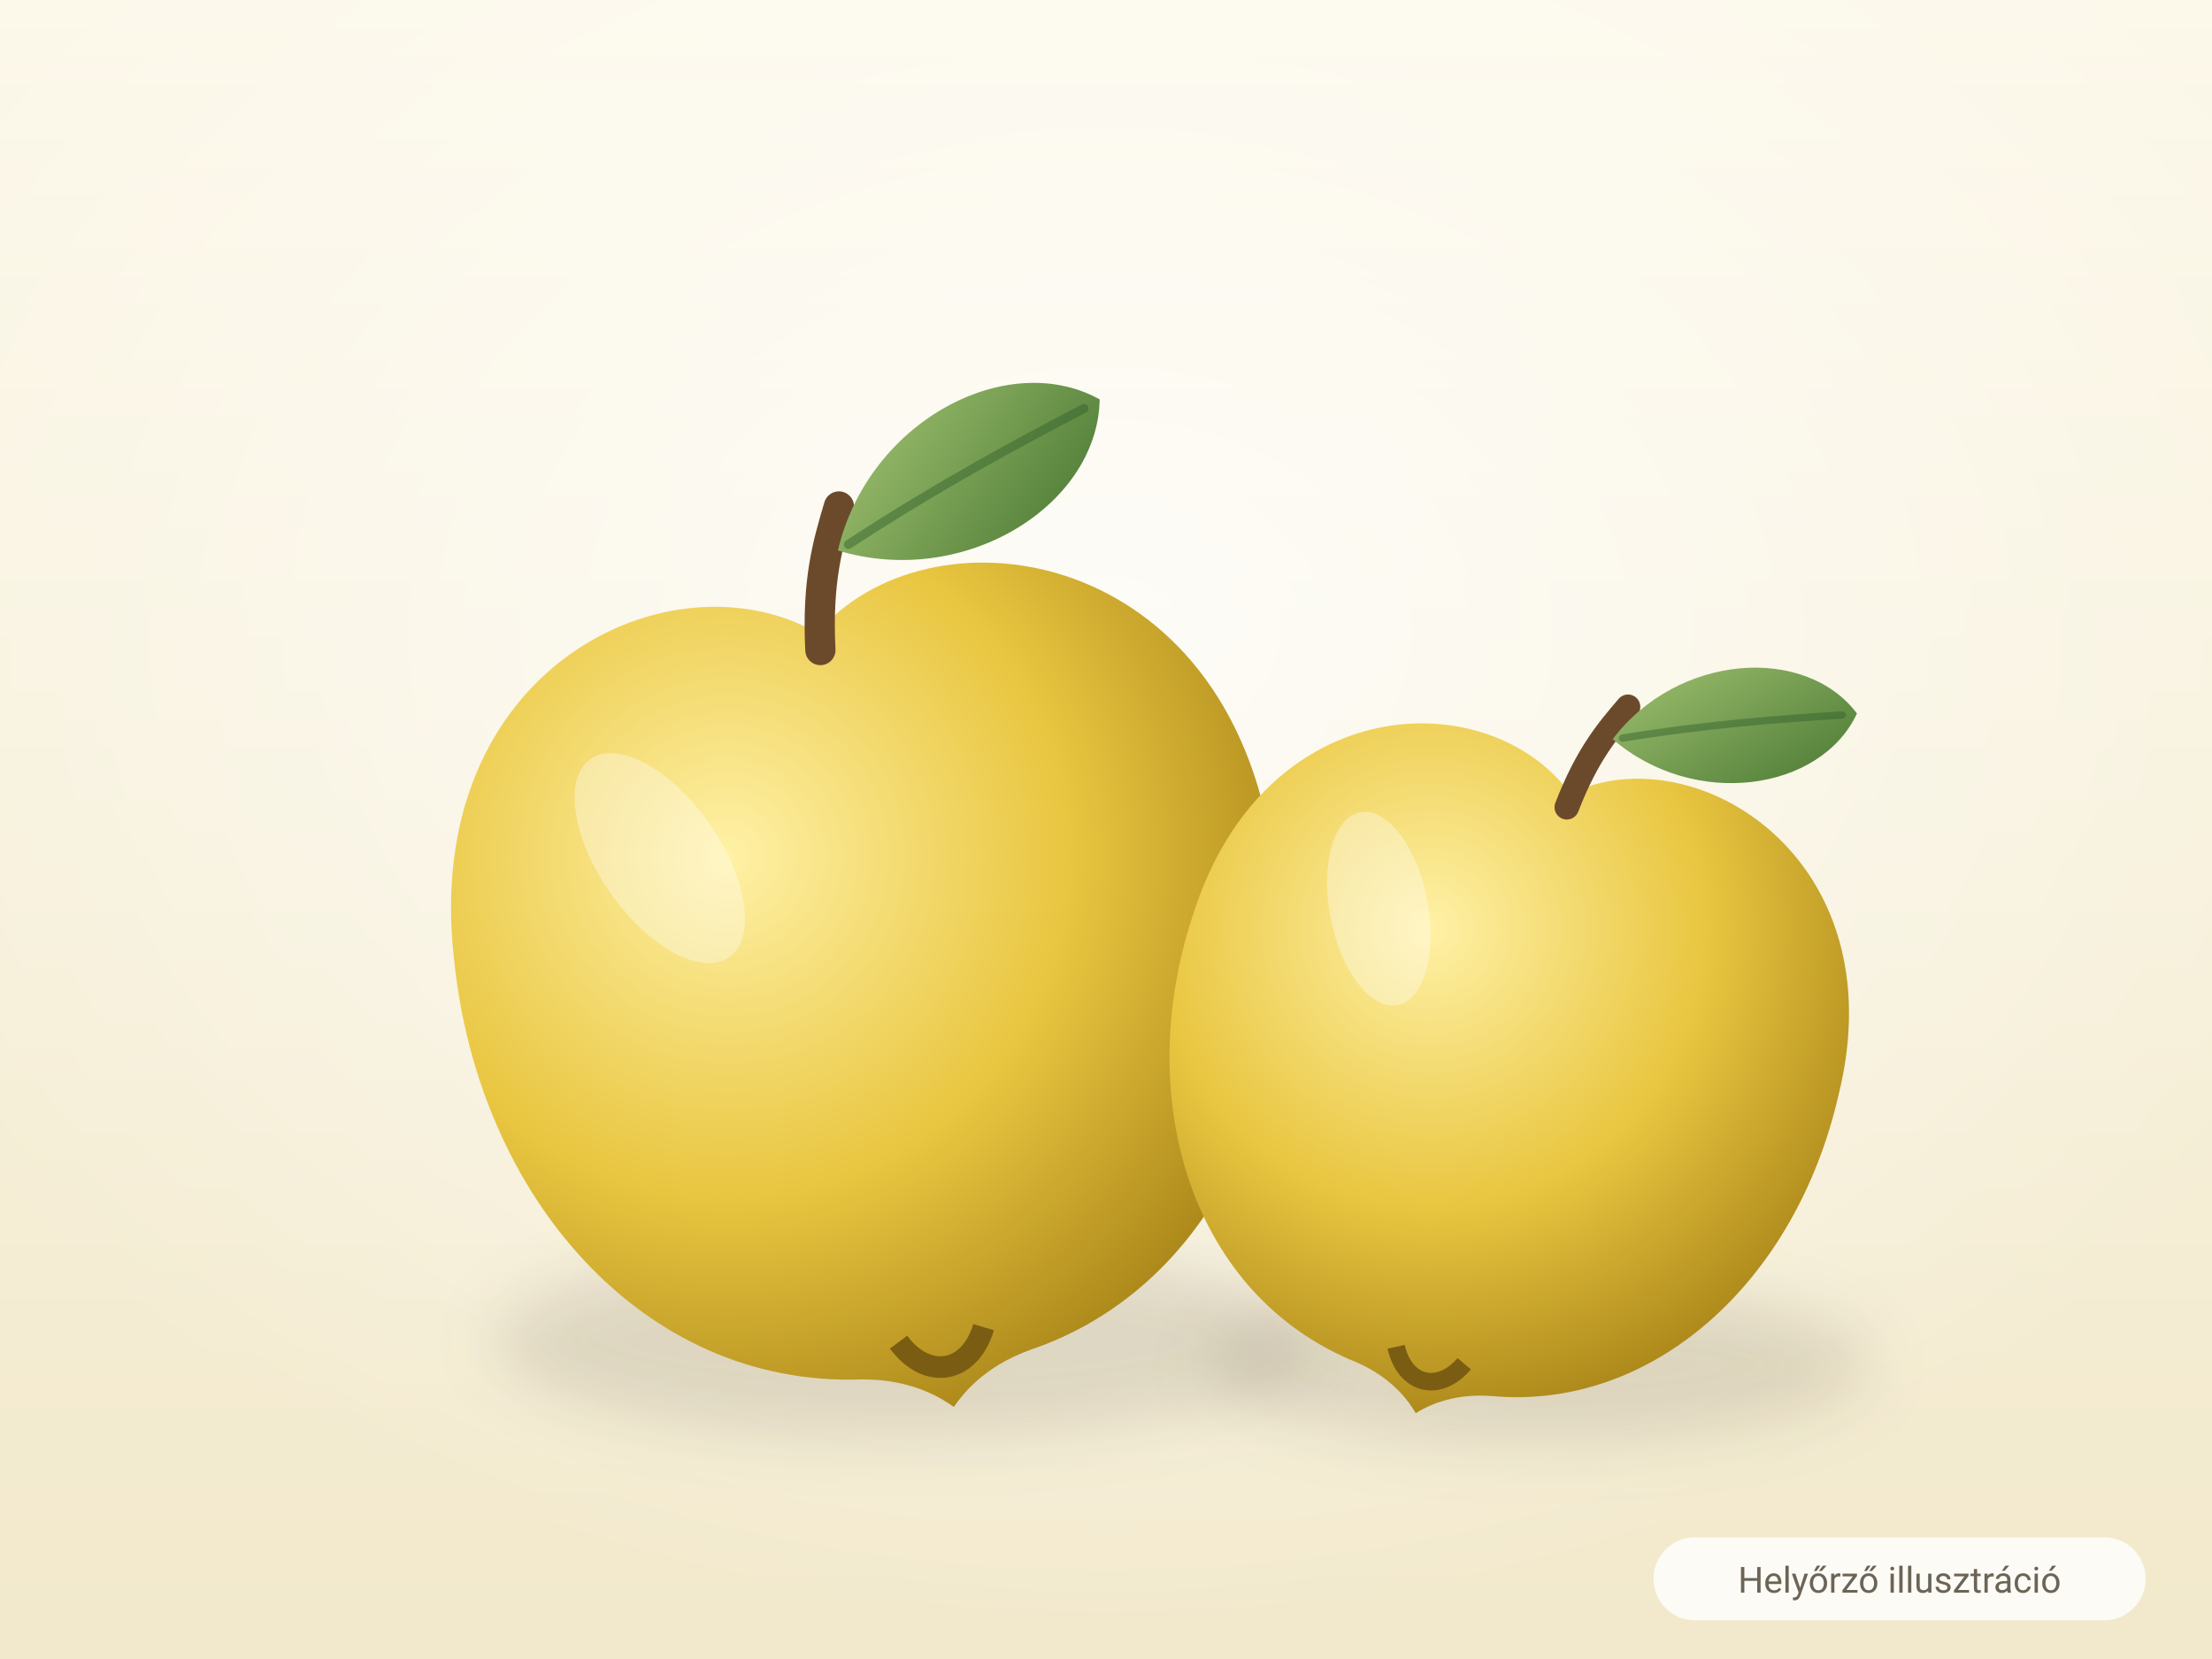
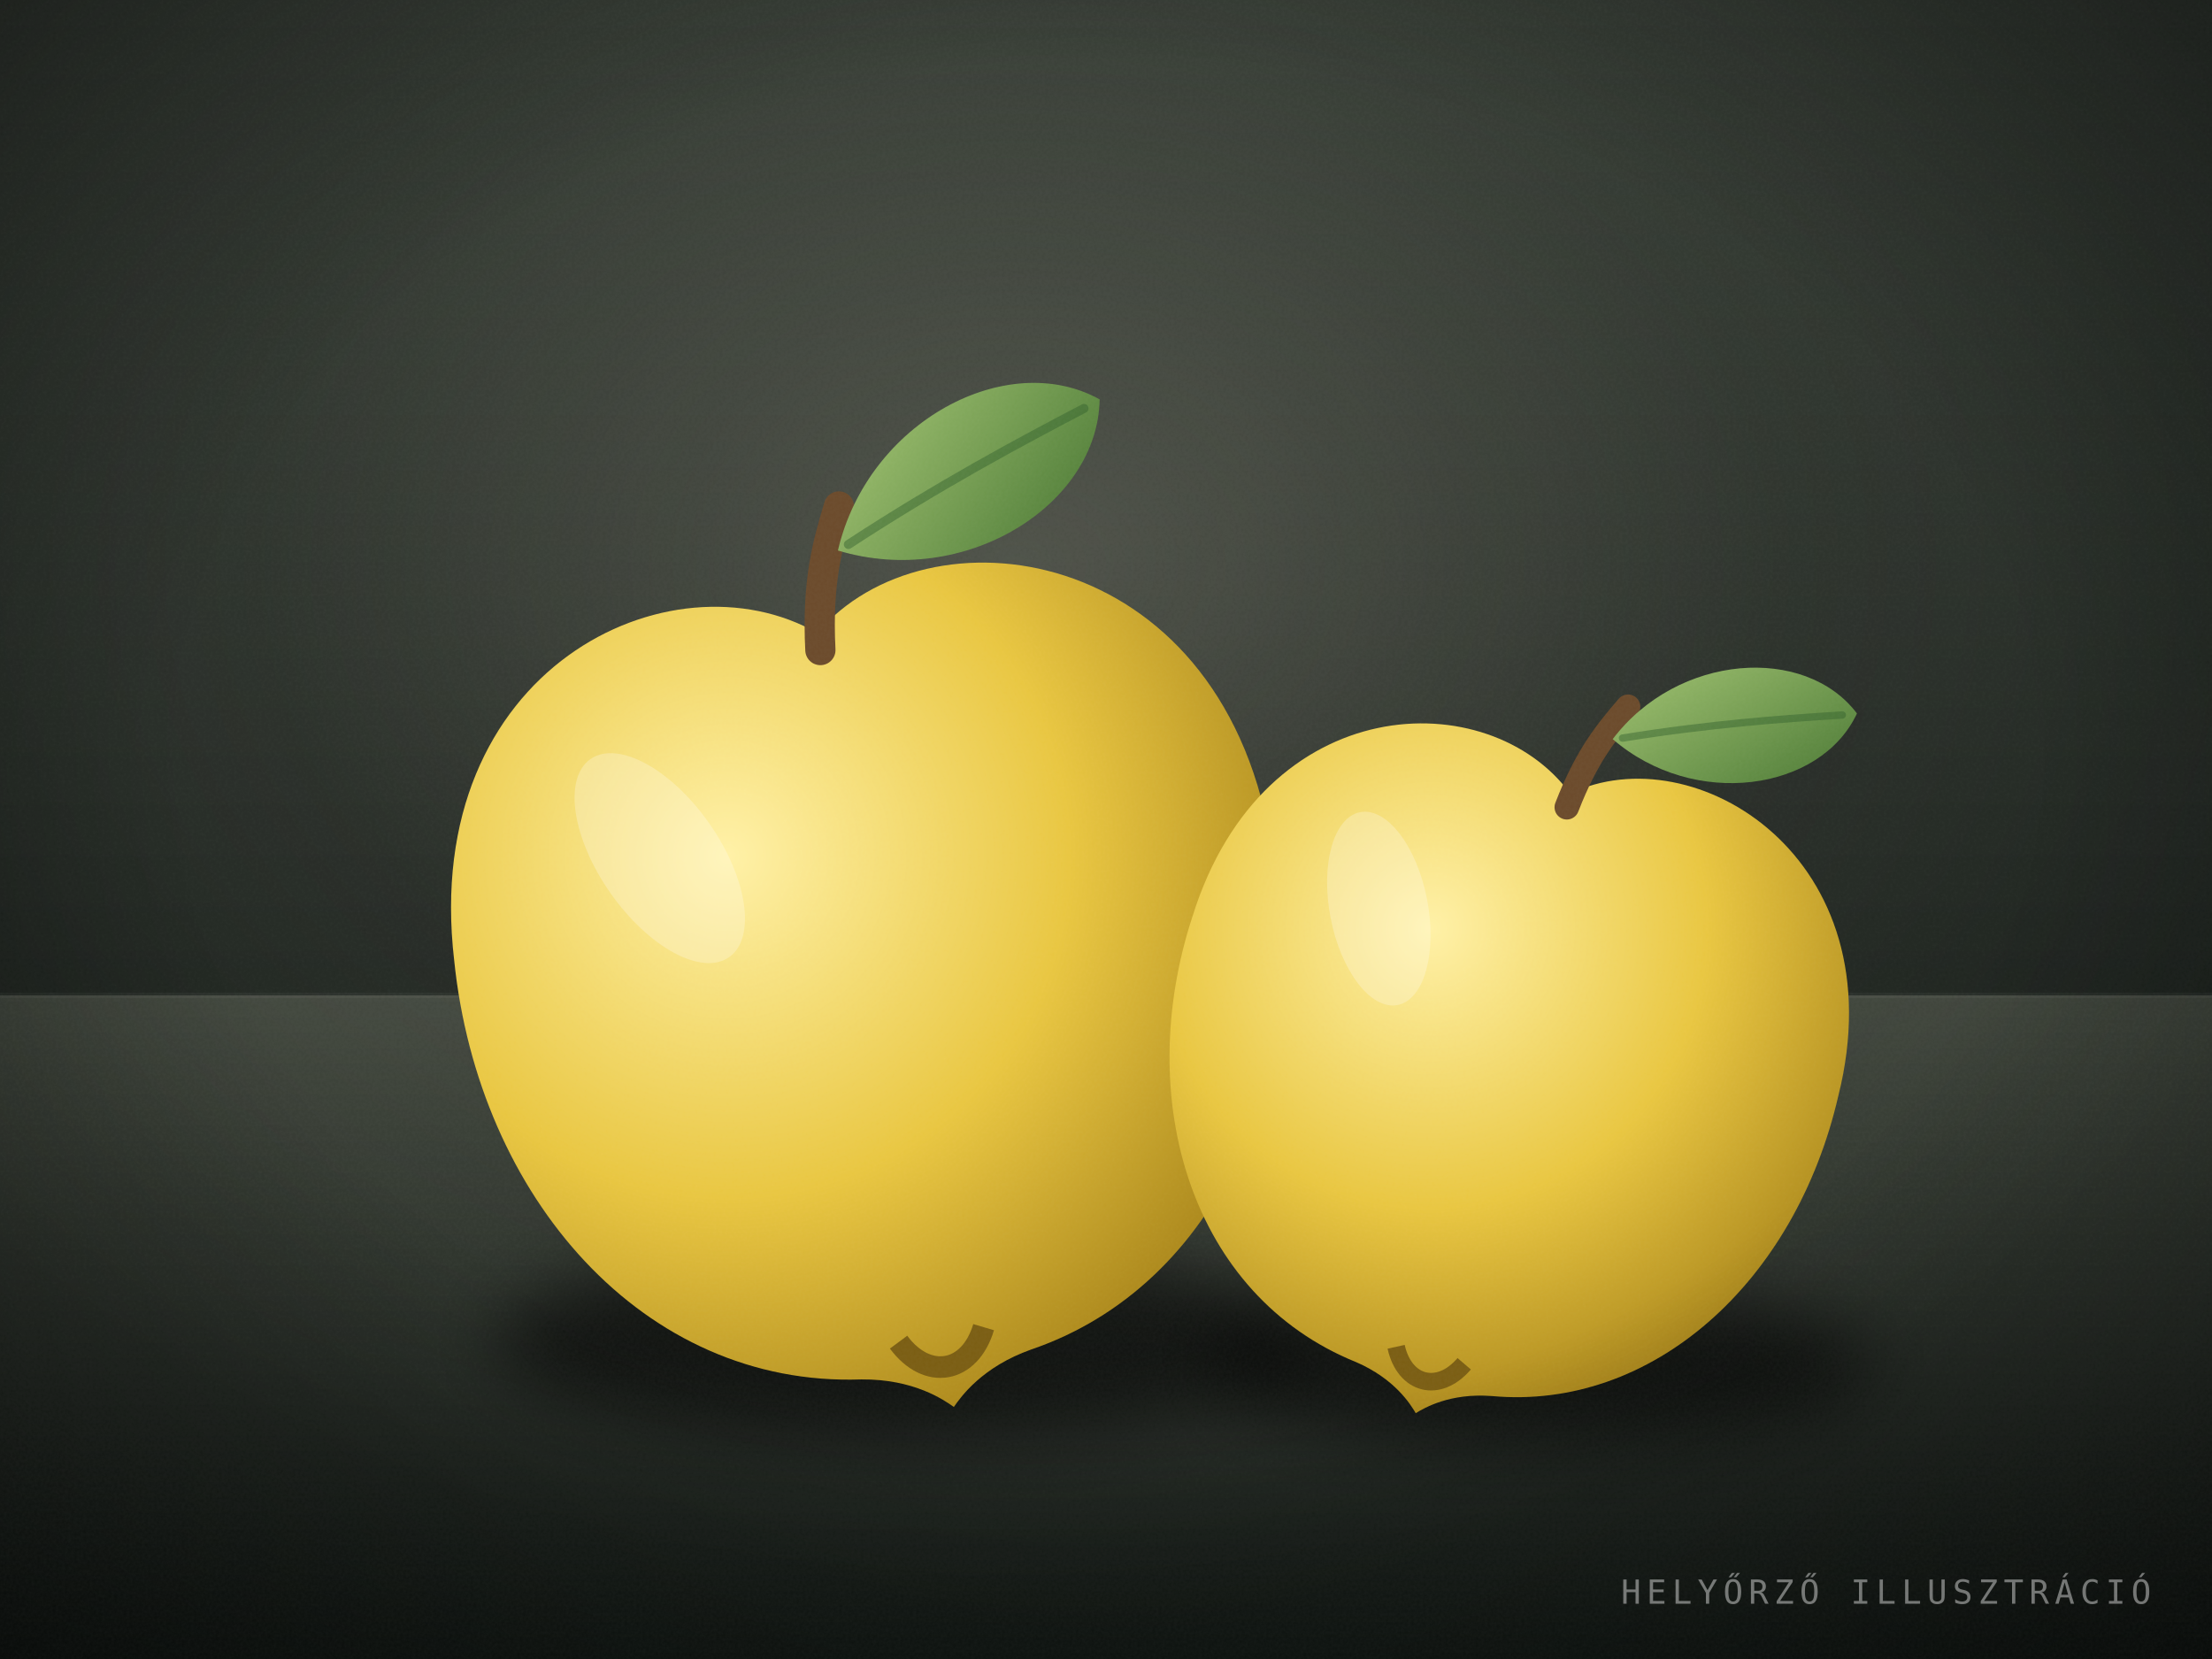
<svg xmlns="http://www.w3.org/2000/svg" viewBox="0 0 800 600" width="800" height="600" role="img">
  <defs>
    <linearGradient id="bg" x1="0" y1="0" x2="0" y2="1">
-       <stop offset="0" stop-color="#FCF8EA" />
-       <stop offset="1" stop-color="#F2E9CC" />
+       <stop offset="0" stop-color="#2d342d" />
+       <stop offset="1" stop-color="#0d120f" />
    </linearGradient>
-     <radialGradient id="glow" cx="50%" cy="38%" r="60%">
-       <stop offset="0" stop-color="#fff" stop-opacity="0.75" />
-       <stop offset="1" stop-color="#fff" stop-opacity="0" />
+     <linearGradient id="floor" x1="0" y1="0" x2="0" y2="1">
+       <stop offset="0" stop-color="#3b4138" />
+       <stop offset="1" stop-color="#101612" />
+     </linearGradient>
+     <radialGradient id="spot" cx="46%" cy="34%" r="62%">
+       <stop offset="0" stop-color="#fff6df" stop-opacity="0.2" />
+       <stop offset="0.55" stop-color="#fff6df" stop-opacity="0.05" />
+       <stop offset="1" stop-color="#fff6df" stop-opacity="0" />
+     </radialGradient>
+     <radialGradient id="vig" cx="50%" cy="45%" r="75%">
+       <stop offset="0.55" stop-color="#000" stop-opacity="0" />
+       <stop offset="1" stop-color="#000" stop-opacity="0.55" />
    </radialGradient>
    <filter id="soft" x="-50%" y="-50%" width="200%" height="200%">
-       <feGaussianBlur stdDeviation="9" />
+       <feGaussianBlur stdDeviation="10" />
+     </filter>
+     <filter id="grain">
+       <feTurbulence type="fractalNoise" baseFrequency="0.9" numOctaves="2" stitchTiles="stitch" />
+       <feColorMatrix values="0 0 0 0 1  0 0 0 0 1  0 0 0 0 1  0 0 0 0.5 0" />
    </filter>
    <radialGradient id="qn1" cx="35%" cy="30%" r="75%">
      <stop offset="0" stop-color="#FFF1A6" />
      <stop offset="0.55" stop-color="#E9C640" />
      <stop offset="1" stop-color="#A88418" />
    </radialGradient>
    <linearGradient id="lf2" x1="0" y1="0" x2="1" y2="1">
      <stop offset="0" stop-color="#9DBF6E" />
      <stop offset="1" stop-color="#4C7A35" />
    </linearGradient>
    <radialGradient id="qn3" cx="35%" cy="30%" r="75%">
      <stop offset="0" stop-color="#FFF1A6" />
      <stop offset="0.55" stop-color="#E9C640" />
      <stop offset="1" stop-color="#A88418" />
    </radialGradient>
    <linearGradient id="lf4" x1="0" y1="0" x2="1" y2="1">
      <stop offset="0" stop-color="#9DBF6E" />
      <stop offset="1" stop-color="#4C7A35" />
    </linearGradient>
  </defs>
  <rect width="800" height="600" fill="url(#bg)" />
-   <rect width="800" height="600" fill="url(#glow)" />
+   <rect y="360" width="800" height="240" fill="url(#floor)" />
+   <rect y="359" width="800" height="2" fill="#ffffff" opacity="0.04" />
+   <rect width="800" height="600" fill="url(#spot)" />
  <g transform="translate(400 300) scale(1.22) translate(-400 -300)">
-     <ellipse cx="340.24" cy="451.6" rx="121.6" ry="28.16" fill="#3b2f1e" opacity="0.13" filter="url(#soft)" />
+     <ellipse cx="340.24" cy="451.6" rx="121.6" ry="28.16" fill="#000" opacity="0.6" filter="url(#soft)" />
    <g transform="translate(330 330) rotate(-10) scale(128)">
      <path d="M0 -0.7 C0.3 -0.95 0.95 -0.75 0.95 -0.05 C0.96 0.5 0.65 0.95 0.2 1.02 C0.08 1.04 0.02 1.1 0 1.12 C-0.02 1.1 -0.08 1.04 -0.2 1.02 C-0.7 0.95 -1 0.45 -0.96 -0.1 C-0.92 -0.78 -0.3 -0.95 0 -0.7Z" fill="url(#qn1)" />
      <path d="M-0.1 0.95 C-0.05 1.05 0.05 1.05 0.1 0.95" stroke="#7a5d12" stroke-width="0.05" fill="none" />
      <path d="M0 -0.66 C0.02 -0.82 0.06 -0.9 0.1 -0.98" stroke="#6B4A2B" stroke-width="0.07" fill="none" stroke-linecap="round" />
      <g transform="translate(0.08 -0.88) rotate(-20) scale(0.7)">
        <path d="M0 0 C0.3 -0.32 0.82 -0.3 1 0 C0.82 0.3 0.3 0.32 0 0Z" fill="url(#lf2)" />
        <path d="M0.04 0 C0.4 -0.02 0.7 -0.01 0.94 0" stroke="#2f5f2c" stroke-opacity="0.45" stroke-width="0.03" fill="none" stroke-linecap="round" />
      </g>
-       <ellipse cx="-0.45" cy="-0.25" rx="0.14" ry="0.28" transform="rotate(-25 -0.45 -0.25)" fill="#fff" opacity="0.35" />
+       <ellipse cx="-0.45" cy="-0.25" rx="0.14" ry="0.28" transform="rotate(-25 -0.45 -0.25)" fill="#fff" opacity="0.245" />
    </g>
-     <ellipse cx="528.32" cy="458.8" rx="98.8" ry="22.88" fill="#3b2f1e" opacity="0.13" filter="url(#soft)" />
+     <ellipse cx="528.32" cy="458.8" rx="98.8" ry="22.88" fill="#000" opacity="0.6" filter="url(#soft)" />
    <g transform="translate(520 360) rotate(14) scale(104)">
      <path d="M0 -0.7 C0.3 -0.95 0.95 -0.75 0.95 -0.05 C0.96 0.5 0.65 0.95 0.2 1.02 C0.08 1.04 0.02 1.1 0 1.12 C-0.02 1.1 -0.08 1.04 -0.2 1.02 C-0.7 0.95 -1 0.45 -0.96 -0.1 C-0.92 -0.78 -0.3 -0.95 0 -0.7Z" fill="url(#qn3)" />
      <path d="M-0.1 0.95 C-0.05 1.05 0.05 1.05 0.1 0.95" stroke="#7a5d12" stroke-width="0.05" fill="none" />
      <path d="M0 -0.66 C0.02 -0.82 0.06 -0.9 0.1 -0.98" stroke="#6B4A2B" stroke-width="0.07" fill="none" stroke-linecap="round" />
      <g transform="translate(0.08 -0.88) rotate(-20) scale(0.7)">
        <path d="M0 0 C0.3 -0.32 0.82 -0.3 1 0 C0.82 0.3 0.3 0.32 0 0Z" fill="url(#lf4)" />
        <path d="M0.04 0 C0.4 -0.02 0.7 -0.01 0.94 0" stroke="#2f5f2c" stroke-opacity="0.45" stroke-width="0.03" fill="none" stroke-linecap="round" />
      </g>
-       <ellipse cx="-0.45" cy="-0.25" rx="0.14" ry="0.28" transform="rotate(-25 -0.45 -0.25)" fill="#fff" opacity="0.35" />
+       <ellipse cx="-0.45" cy="-0.25" rx="0.14" ry="0.28" transform="rotate(-25 -0.45 -0.25)" fill="#fff" opacity="0.245" />
    </g>
  </g>
-   <g transform="translate(776 578)">
-     <rect x="-178" y="-22" width="178" height="30" rx="15" fill="#fff" opacity="0.8" />
-     <text x="-89" y="-2" text-anchor="middle" font-family="system-ui, -apple-system, Segoe UI, Roboto, sans-serif" font-size="13" fill="#6b6457">Helyőrző illusztráció</text>
-   </g>
+   <rect width="800" height="600" fill="url(#vig)" />
+   <rect width="800" height="600" filter="url(#grain)" opacity="0.07" />
+   <text x="778" y="580" text-anchor="end" font-family="ui-monospace, SFMono-Regular, Menlo, monospace" font-size="12" letter-spacing="2" fill="#ffffff" fill-opacity="0.42">HELYŐRZŐ ILLUSZTRÁCIÓ</text>
</svg>
